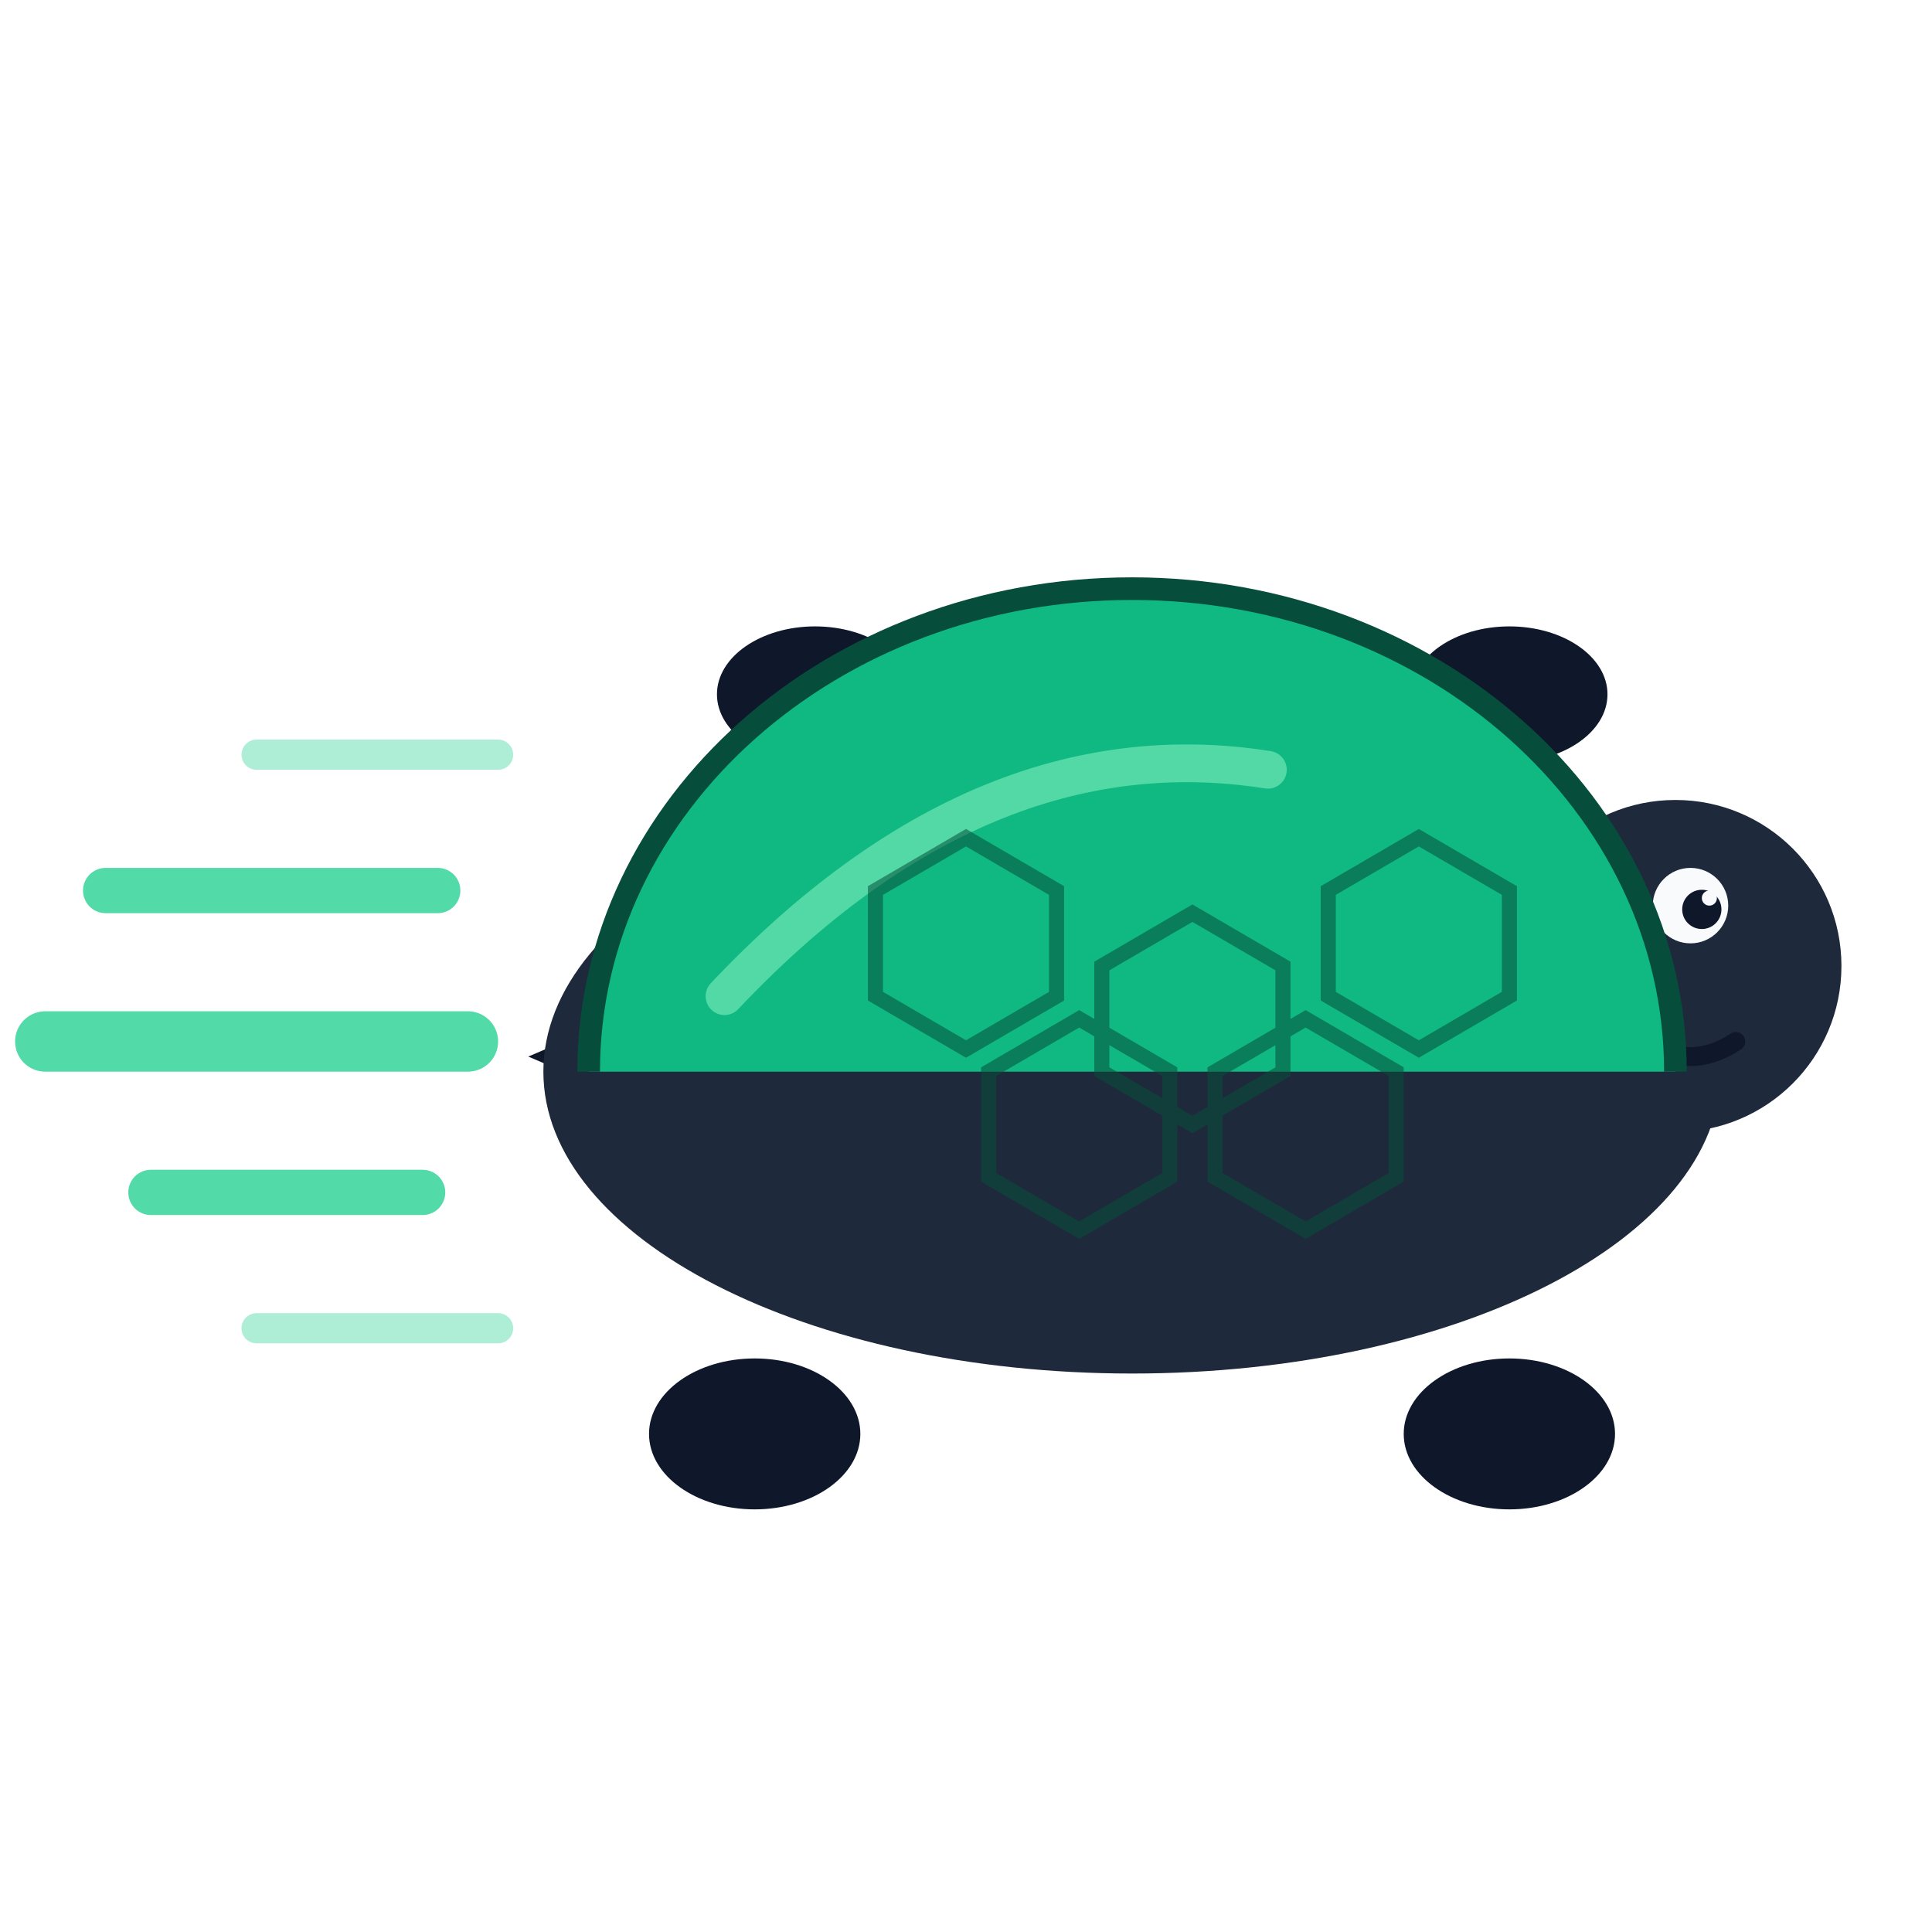
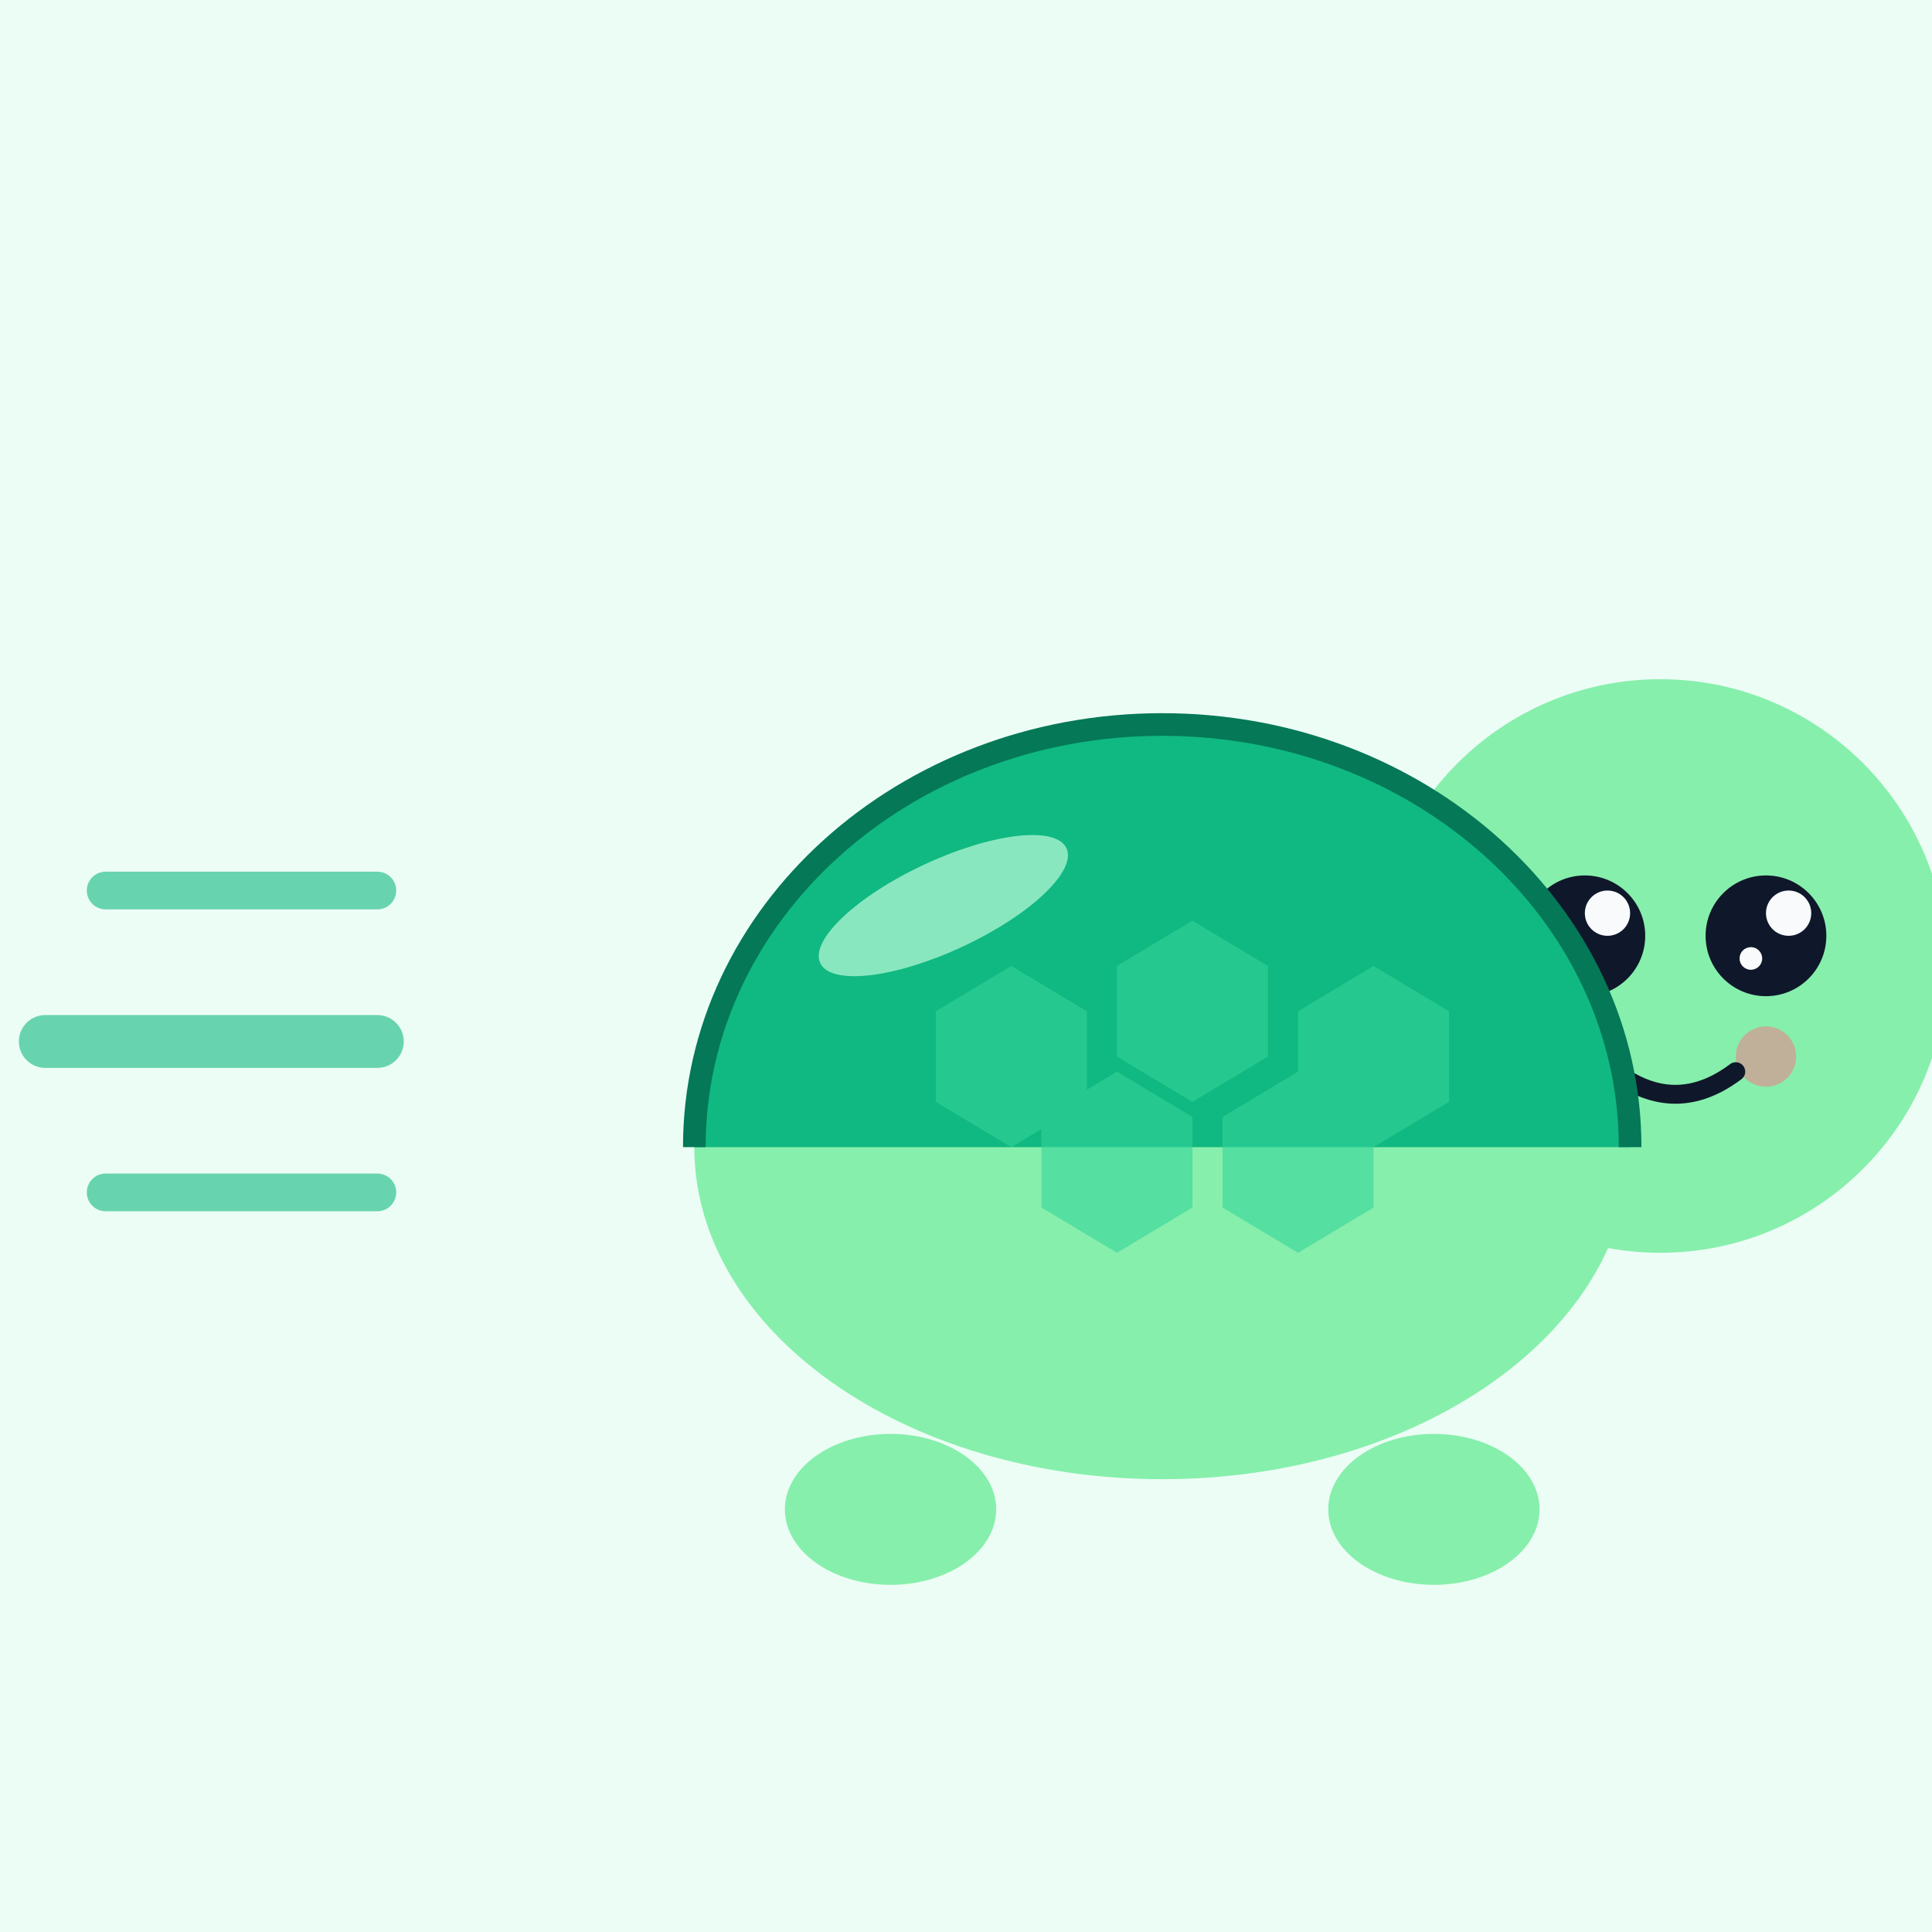
- <svg xmlns="http://www.w3.org/2000/svg" viewBox="0 0 256 256" role="img" aria-label="speedyturtle">
-   <g stroke="#34d399" stroke-linecap="round" fill="none" opacity="0.85">
-     <line x1="14" y1="118" x2="58" y2="118" stroke-width="6" />
-     <line x1="6" y1="138" x2="62" y2="138" stroke-width="8" />
-     <line x1="20" y1="158" x2="56" y2="158" stroke-width="6" />
+ <svg xmlns="http://www.w3.org/2000/svg" viewBox="0 0 256 256" role="img" aria-label="speedyturtle mascot">
+   <rect width="256" height="256" fill="#ecfdf5" />
+   <g stroke="#10b981" stroke-linecap="round" fill="none" opacity="0.6">
+     <line x1="14" y1="118" x2="50" y2="118" stroke-width="5" />
+     <line x1="6" y1="138" x2="50" y2="138" stroke-width="7" />
+     <line x1="14" y1="158" x2="50" y2="158" stroke-width="5" />
  </g>
-   <g stroke="#34d399" stroke-linecap="round" fill="none" opacity="0.4">
-     <line x1="34" y1="100" x2="66" y2="100" stroke-width="4" />
-     <line x1="34" y1="176" x2="66" y2="176" stroke-width="4" />
+   <ellipse cx="118" cy="200" rx="14" ry="10" fill="#86efac" />
+   <ellipse cx="190" cy="200" rx="14" ry="10" fill="#86efac" />
+   <ellipse cx="154" cy="152" rx="62" ry="44" fill="#86efac" />
+   <circle cx="220" cy="128" r="38" fill="#86efac" />
+   <circle cx="208" cy="140" r="4" fill="#fb7185" opacity="0.5" />
+   <circle cx="234" cy="140" r="4" fill="#fb7185" opacity="0.5" />
+   <circle cx="210" cy="124" r="8" fill="#0f172a" />
+   <circle cx="234" cy="124" r="8" fill="#0f172a" />
+   <circle cx="213" cy="121" r="3" fill="#f8fafc" />
+   <circle cx="237" cy="121" r="3" fill="#f8fafc" />
+   <circle cx="208" cy="127" r="1.5" fill="#f8fafc" />
+   <circle cx="232" cy="127" r="1.5" fill="#f8fafc" />
+   <path d="M214 142 Q222 148 230 142" stroke="#0f172a" stroke-width="2.5" fill="none" stroke-linecap="round" />
+   <path d="M 92 152 A 62 56 0 0 1 216 152 Z" fill="#10b981" />
+   <g fill="#34d399" opacity="0.6">
+     <polygon points="124,134 134,128 144,134 144,146 134,152 124,146" />
+     <polygon points="148,128 158,122 168,128 168,140 158,146 148,140" />
+     <polygon points="172,134 182,128 192,134 192,146 182,152 172,146" />
+     <polygon points="138,148 148,142 158,148 158,160 148,166 138,160" />
+     <polygon points="162,148 172,142 182,148 182,160 172,166 162,160" />
  </g>
-   <ellipse cx="100" cy="190" rx="14" ry="10" fill="#0f172a" />
-   <ellipse cx="200" cy="190" rx="14" ry="10" fill="#0f172a" />
-   <ellipse cx="108" cy="92" rx="13" ry="9" fill="#0f172a" />
-   <ellipse cx="200" cy="92" rx="13" ry="9" fill="#0f172a" />
-   <path d="M70 140 L84 134 L84 146 Z" fill="#0f172a" />
-   <ellipse cx="150" cy="142" rx="78" ry="40" fill="#1e293b" />
-   <circle cx="222" cy="128" r="22" fill="#1e293b" />
-   <path d="M218 138 Q224 142 230 138" stroke="#0f172a" stroke-width="2.5" fill="none" stroke-linecap="round" />
-   <circle cx="224" cy="120" r="5" fill="#f8fafc" />
-   <circle cx="225.5" cy="120.5" r="2.6" fill="#0f172a" />
-   <circle cx="226.5" cy="119" r="1" fill="#f8fafc" />
-   <path d="M 78 142 A 72 64 0 0 1 222 142 Z" fill="#10b981" />
-   <path d="M 96 132 Q 130 96 168 102" stroke="#6ee7b7" stroke-width="5" fill="none" stroke-linecap="round" opacity="0.7" />
-   <g fill="none" stroke="#064e3b" stroke-width="2" opacity="0.55">
-     <polygon points="116,118 128,111 140,118 140,132 128,139 116,132" />
-     <polygon points="146,128 158,121 170,128 170,142 158,149 146,142" />
-     <polygon points="176,118 188,111 200,118 200,132 188,139 176,132" />
-     <polygon points="131,142 143,135 155,142 155,156 143,163 131,156" />
-     <polygon points="161,142 173,135 185,142 185,156 173,163 161,156" />
-   </g>
-   <path d="M 78 142 A 72 64 0 0 1 222 142" stroke="#064e3b" stroke-width="3" fill="none" />
+   <ellipse cx="125" cy="120" rx="18" ry="6" fill="#a7f3d0" opacity="0.8" transform="rotate(-25 125 120)" />
+   <path d="M 92 152 A 62 56 0 0 1 216 152" stroke="#047857" stroke-width="3" fill="none" />
</svg>
